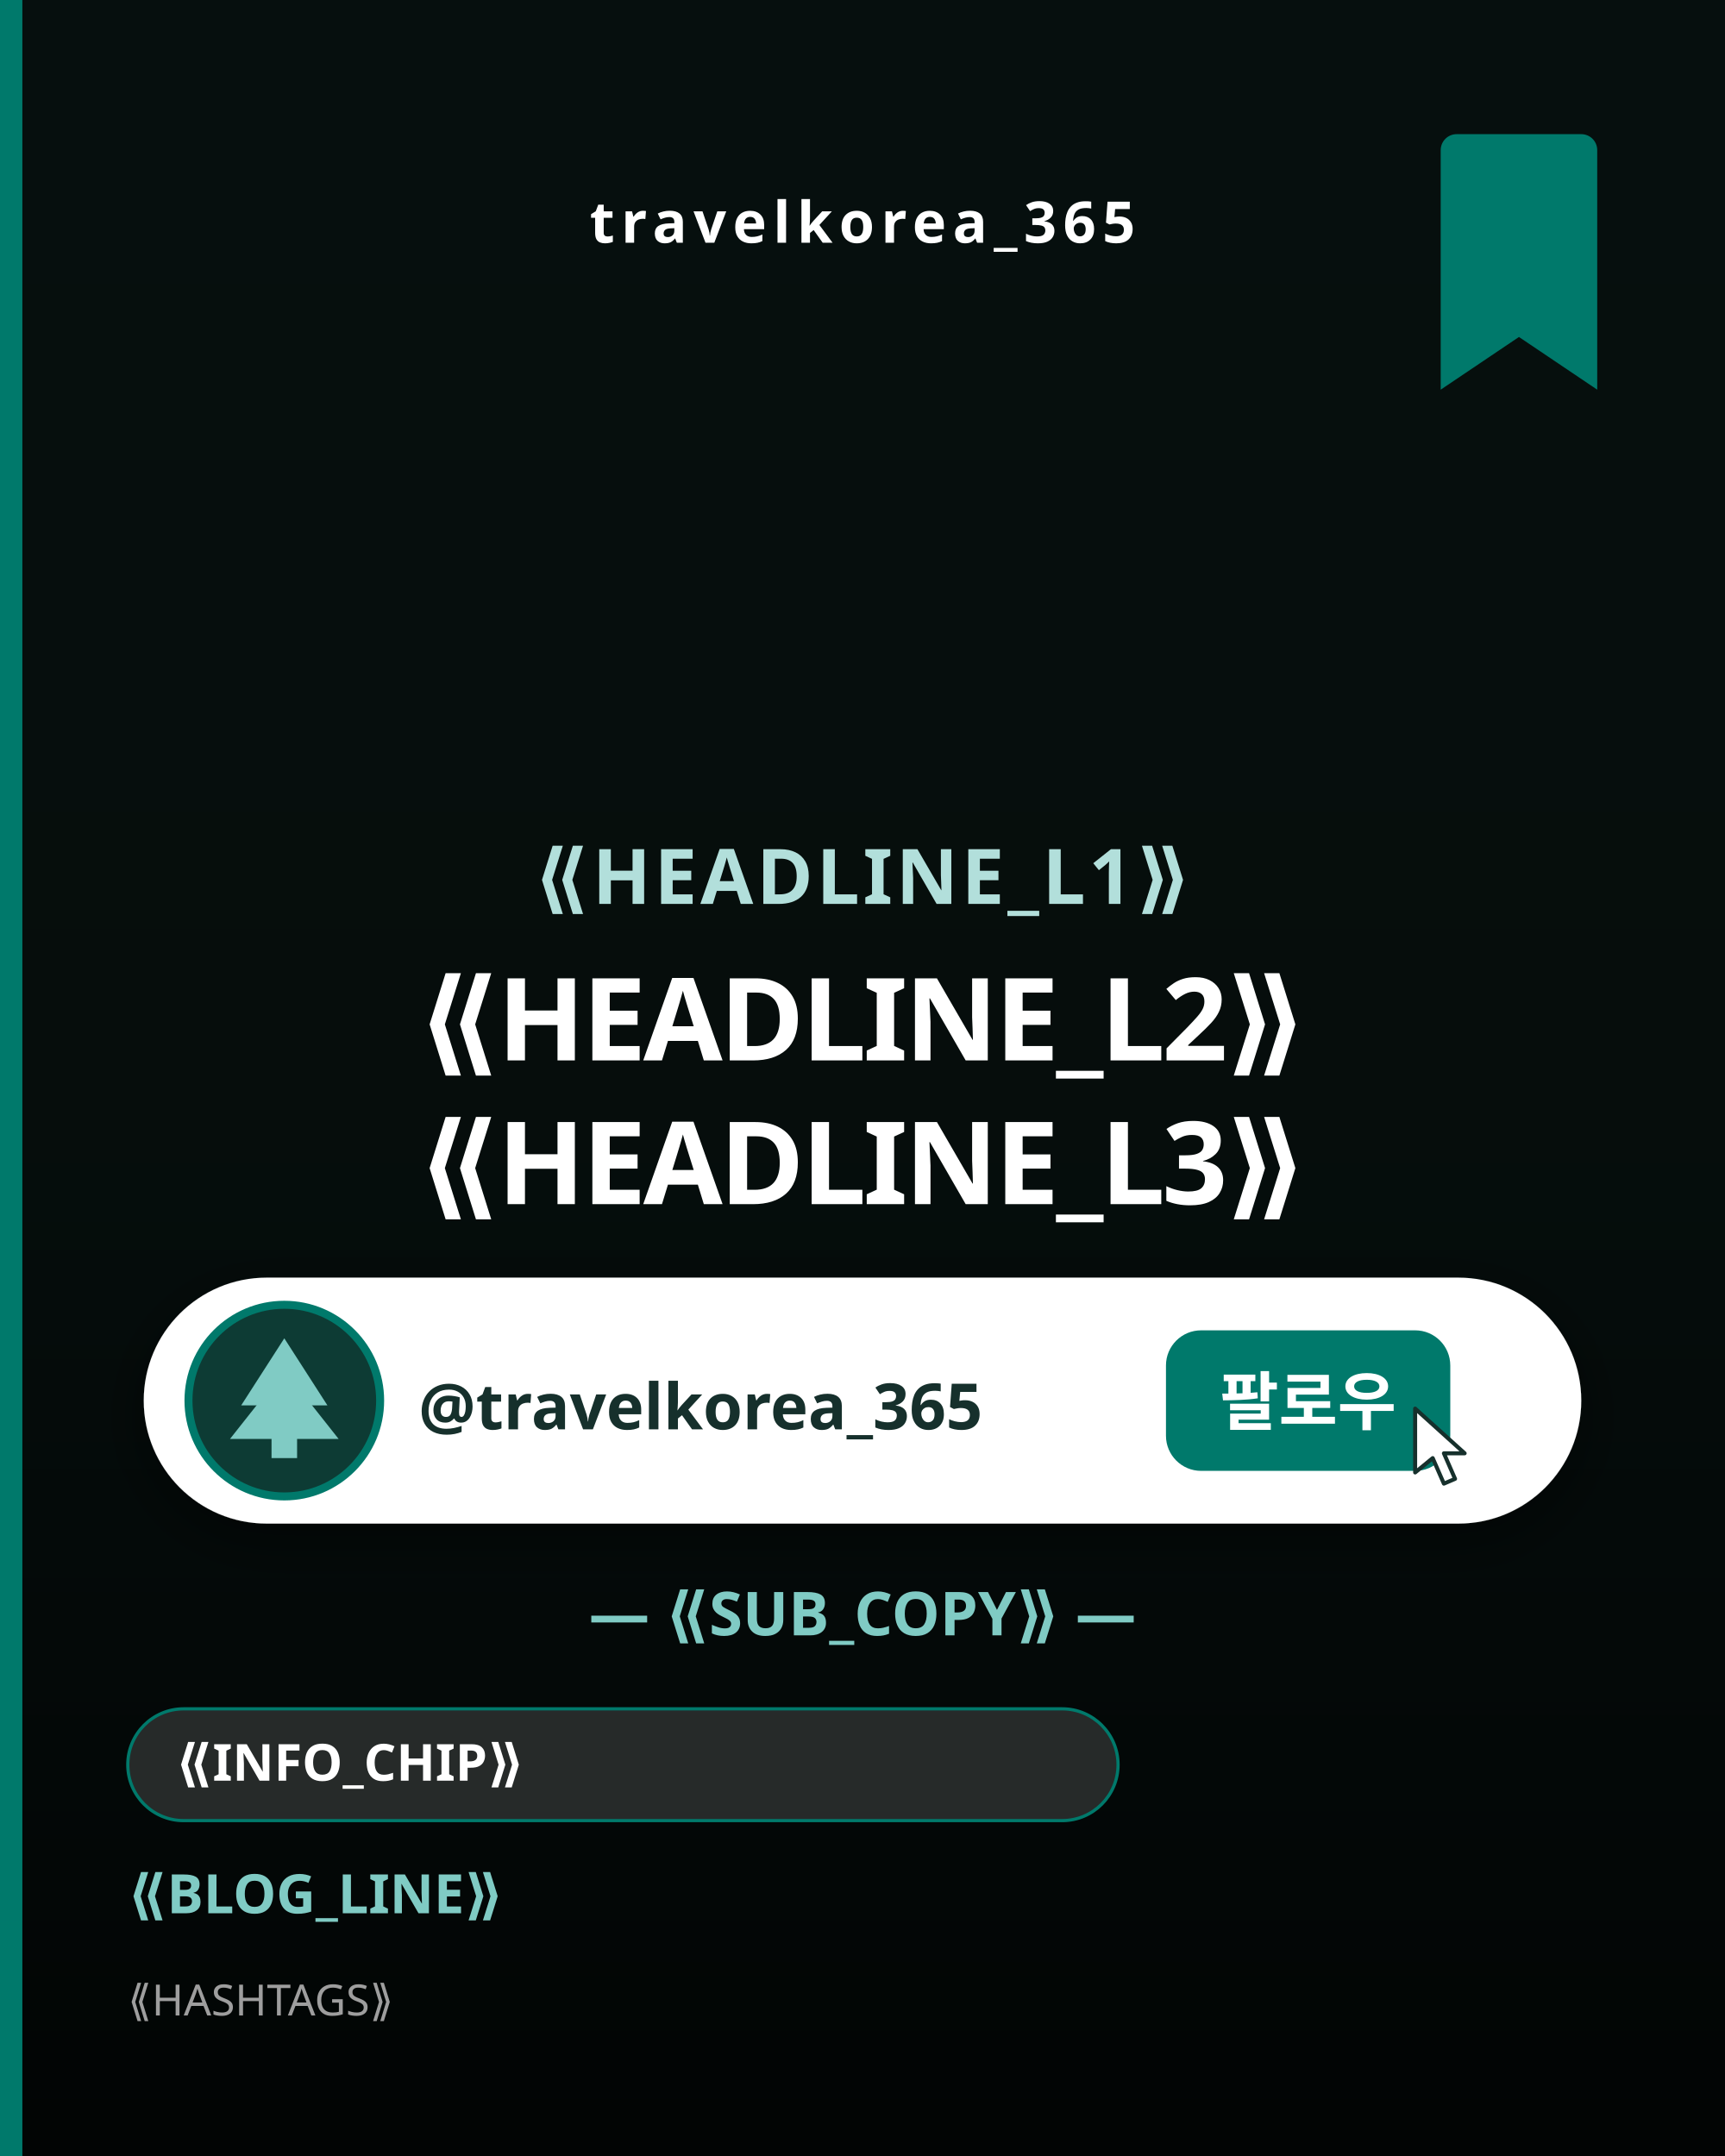
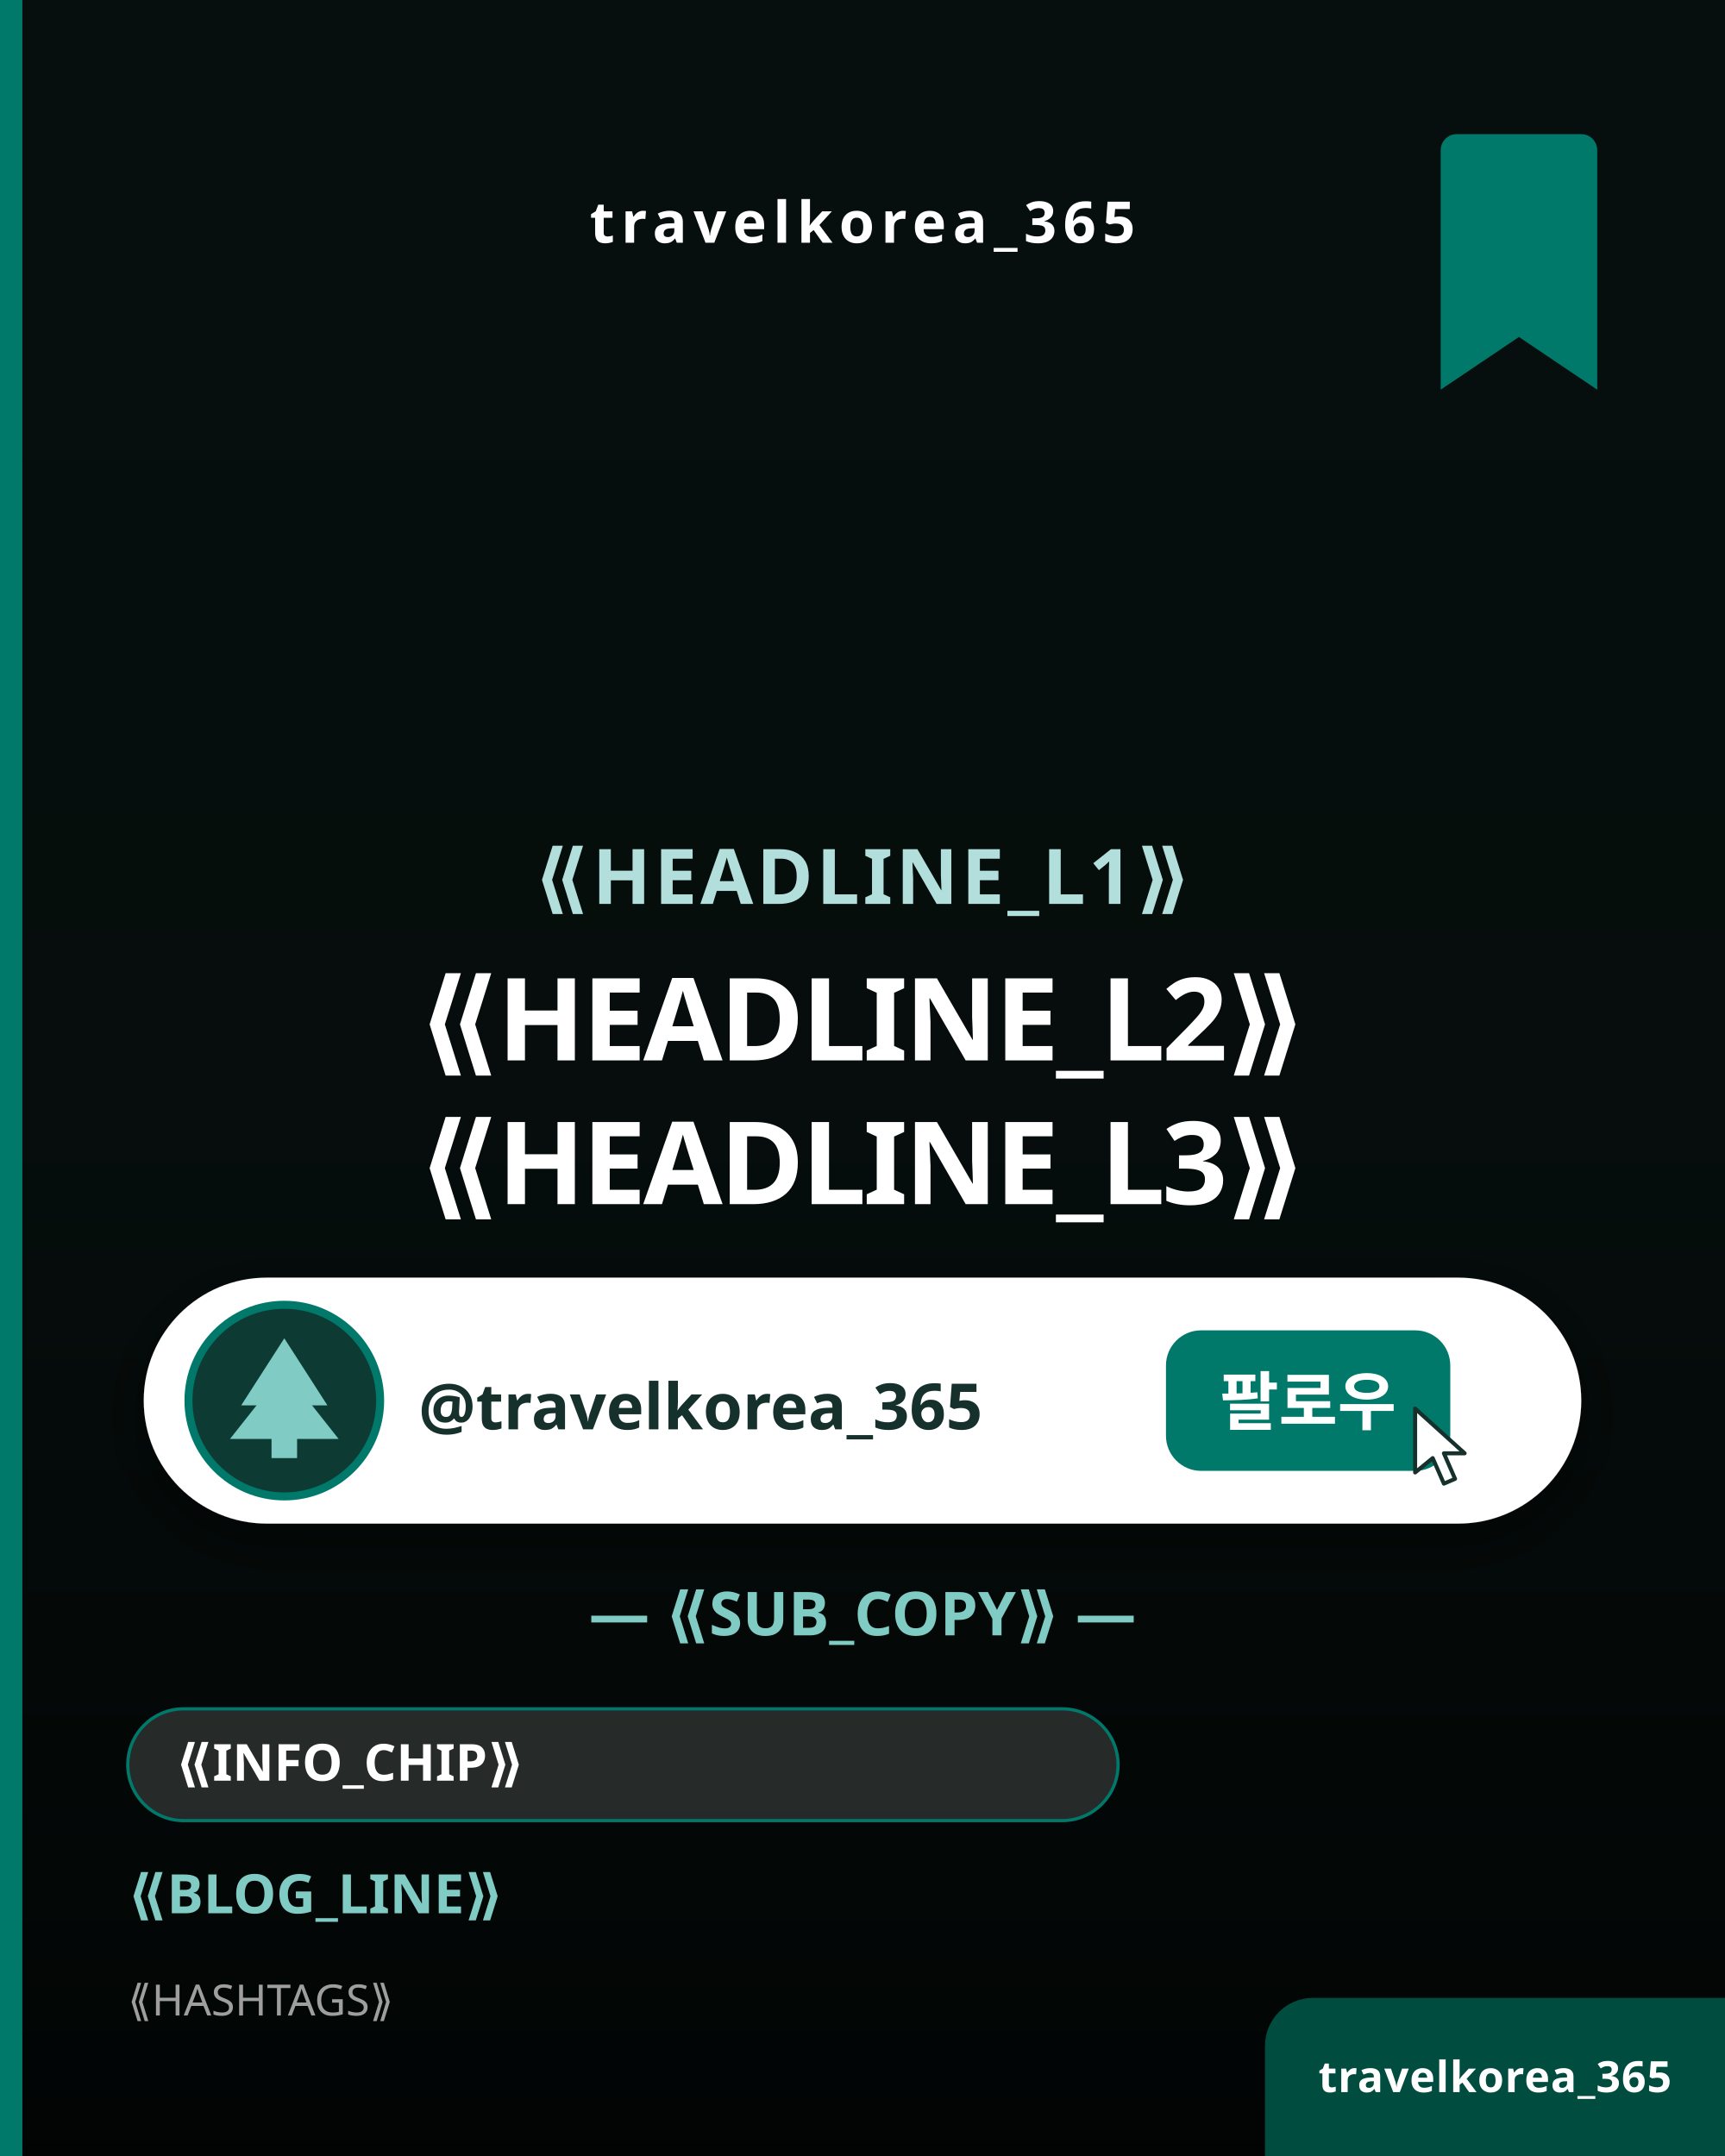
<svg xmlns="http://www.w3.org/2000/svg" width="1080" height="1350" viewBox="0 0 1080 1350">
  <defs>
    <linearGradient id="scrimAll" x1="0" y1="0" x2="0" y2="1">
      <stop offset="0" stop-color="#000000" stop-opacity="0.50" />
      <stop offset="0.55" stop-color="#000000" stop-opacity="0.58" />
      <stop offset="1" stop-color="#000000" stop-opacity="0.86" />
    </linearGradient>
    <filter id="cardShadow" x="-20%" y="-20%" width="140%" height="170%">
      <feDropShadow dx="0" dy="10" stdDeviation="18" flood-color="#000000" flood-opacity="0.45" />
    </filter>
  </defs>
  <rect id="BG__REPLACE_WITH_IMAGE" x="0" y="0" width="1080" height="1350" fill="#0d1f1c" />
  <rect x="0" y="0" width="1080" height="1350" fill="url(#scrimAll)" />
  <rect id="brand-bar" x="0" y="0" width="14" height="1350" fill="#00796b" />
  <path id="bookmark" d="M912 84 h78 a10 10 0 0 1 10 10 v150 l-49 -33 -49 33 v-150 a10 10 0 0 1 10 -10 z" fill="#00796b" />
  <text x="540" y="152" text-anchor="middle" font-family="Pretendard, 'Apple SD Gothic Neo', sans-serif" font-size="36" font-weight="800" fill="#ffffff" letter-spacing="4">travelkorea_365</text>
  <g id="cta-title">
    <text x="540" y="566" text-anchor="middle" font-family="Pretendard, 'Apple SD Gothic Neo', sans-serif" font-size="48" font-weight="600" fill="#b2dfdb" letter-spacing="2">⟪HEADLINE_L1⟫</text>
    <text x="540" y="664" text-anchor="middle" font-family="Pretendard, 'Apple SD Gothic Neo', sans-serif" font-size="72" font-weight="800" fill="#ffffff" letter-spacing="-2">⟪HEADLINE_L2⟫</text>
    <text x="540" y="754" text-anchor="middle" font-family="Pretendard, 'Apple SD Gothic Neo', sans-serif" font-size="72" font-weight="800" fill="#ffffff" letter-spacing="-2">⟪HEADLINE_L3⟫</text>
  </g>
  <g id="follow-card">
    <rect x="90" y="800" width="900" height="154" rx="77" fill="#ffffff" filter="url(#cardShadow)" />
    <circle cx="178" cy="877" r="60" fill="#0d3b34" stroke="#00796b" stroke-width="5" />
    <g fill="#80cbc4">
      <path d="M178 838 L205 880 L151 880 Z" />
      <path d="M178 858 L212 901 L144 901 Z" />
      <rect x="170" y="898" width="16" height="15" />
    </g>
    <text x="262" y="895" font-family="Pretendard, 'Apple SD Gothic Neo', sans-serif" font-size="40" font-weight="700" fill="#16302c">@travelkorea_365</text>
    <rect x="730" y="833" width="178" height="88" rx="22" fill="#00796b" />
    <text x="819" y="892" text-anchor="middle" font-family="Pretendard, 'Apple SD Gothic Neo', sans-serif" font-size="40" font-weight="700" fill="#ffffff">팔로우</text>
    <g transform="translate(886 882)">
      <path d="M0 0 L0 40 L11 31 L18 47 L25 44 L18 28 L31 28 Z" fill="#ffffff" stroke="#16302c" stroke-width="2.5" stroke-linejoin="round" />
    </g>
  </g>
  <text x="540" y="1024" text-anchor="middle" font-family="Pretendard, 'Apple SD Gothic Neo', sans-serif" font-size="38" font-weight="600" fill="#80cbc4">— ⟪SUB_COPY⟫ —</text>
  <g id="info-chip">
    <rect x="80" y="1070" width="620" height="70" rx="35" fill="#ffffff" fill-opacity="0.14" stroke="#00796b" stroke-width="2" />
    <text x="110" y="1115" font-family="Pretendard, 'Apple SD Gothic Neo', sans-serif" font-size="32" font-weight="600" fill="#ffffff">⟪INFO_CHIP⟫</text>
  </g>
  <text x="80" y="1198" font-family="Pretendard, 'Apple SD Gothic Neo', sans-serif" font-size="34" font-weight="600" fill="#80cbc4">⟪BLOG_LINE⟫</text>
  <text x="80" y="1262" font-family="Pretendard, 'Apple SD Gothic Neo', sans-serif" font-size="27" font-weight="500" fill="#9e9e9e">⟪HASHTAGS⟫</text>
+   <g id="brand-watermark">
+     <path d="M822 1251 H1080 V1350 H792 V1281 A30 30 0 0 1 822 1251 Z" fill="#004d40" />
+     <text x="936" y="1310" text-anchor="middle" font-family="Pretendard, 'Apple SD Gothic Neo', sans-serif" font-size="27" font-weight="700" fill="#ffffff" letter-spacing="0.5">travelkorea_365</text>
+   </g>
</svg>
